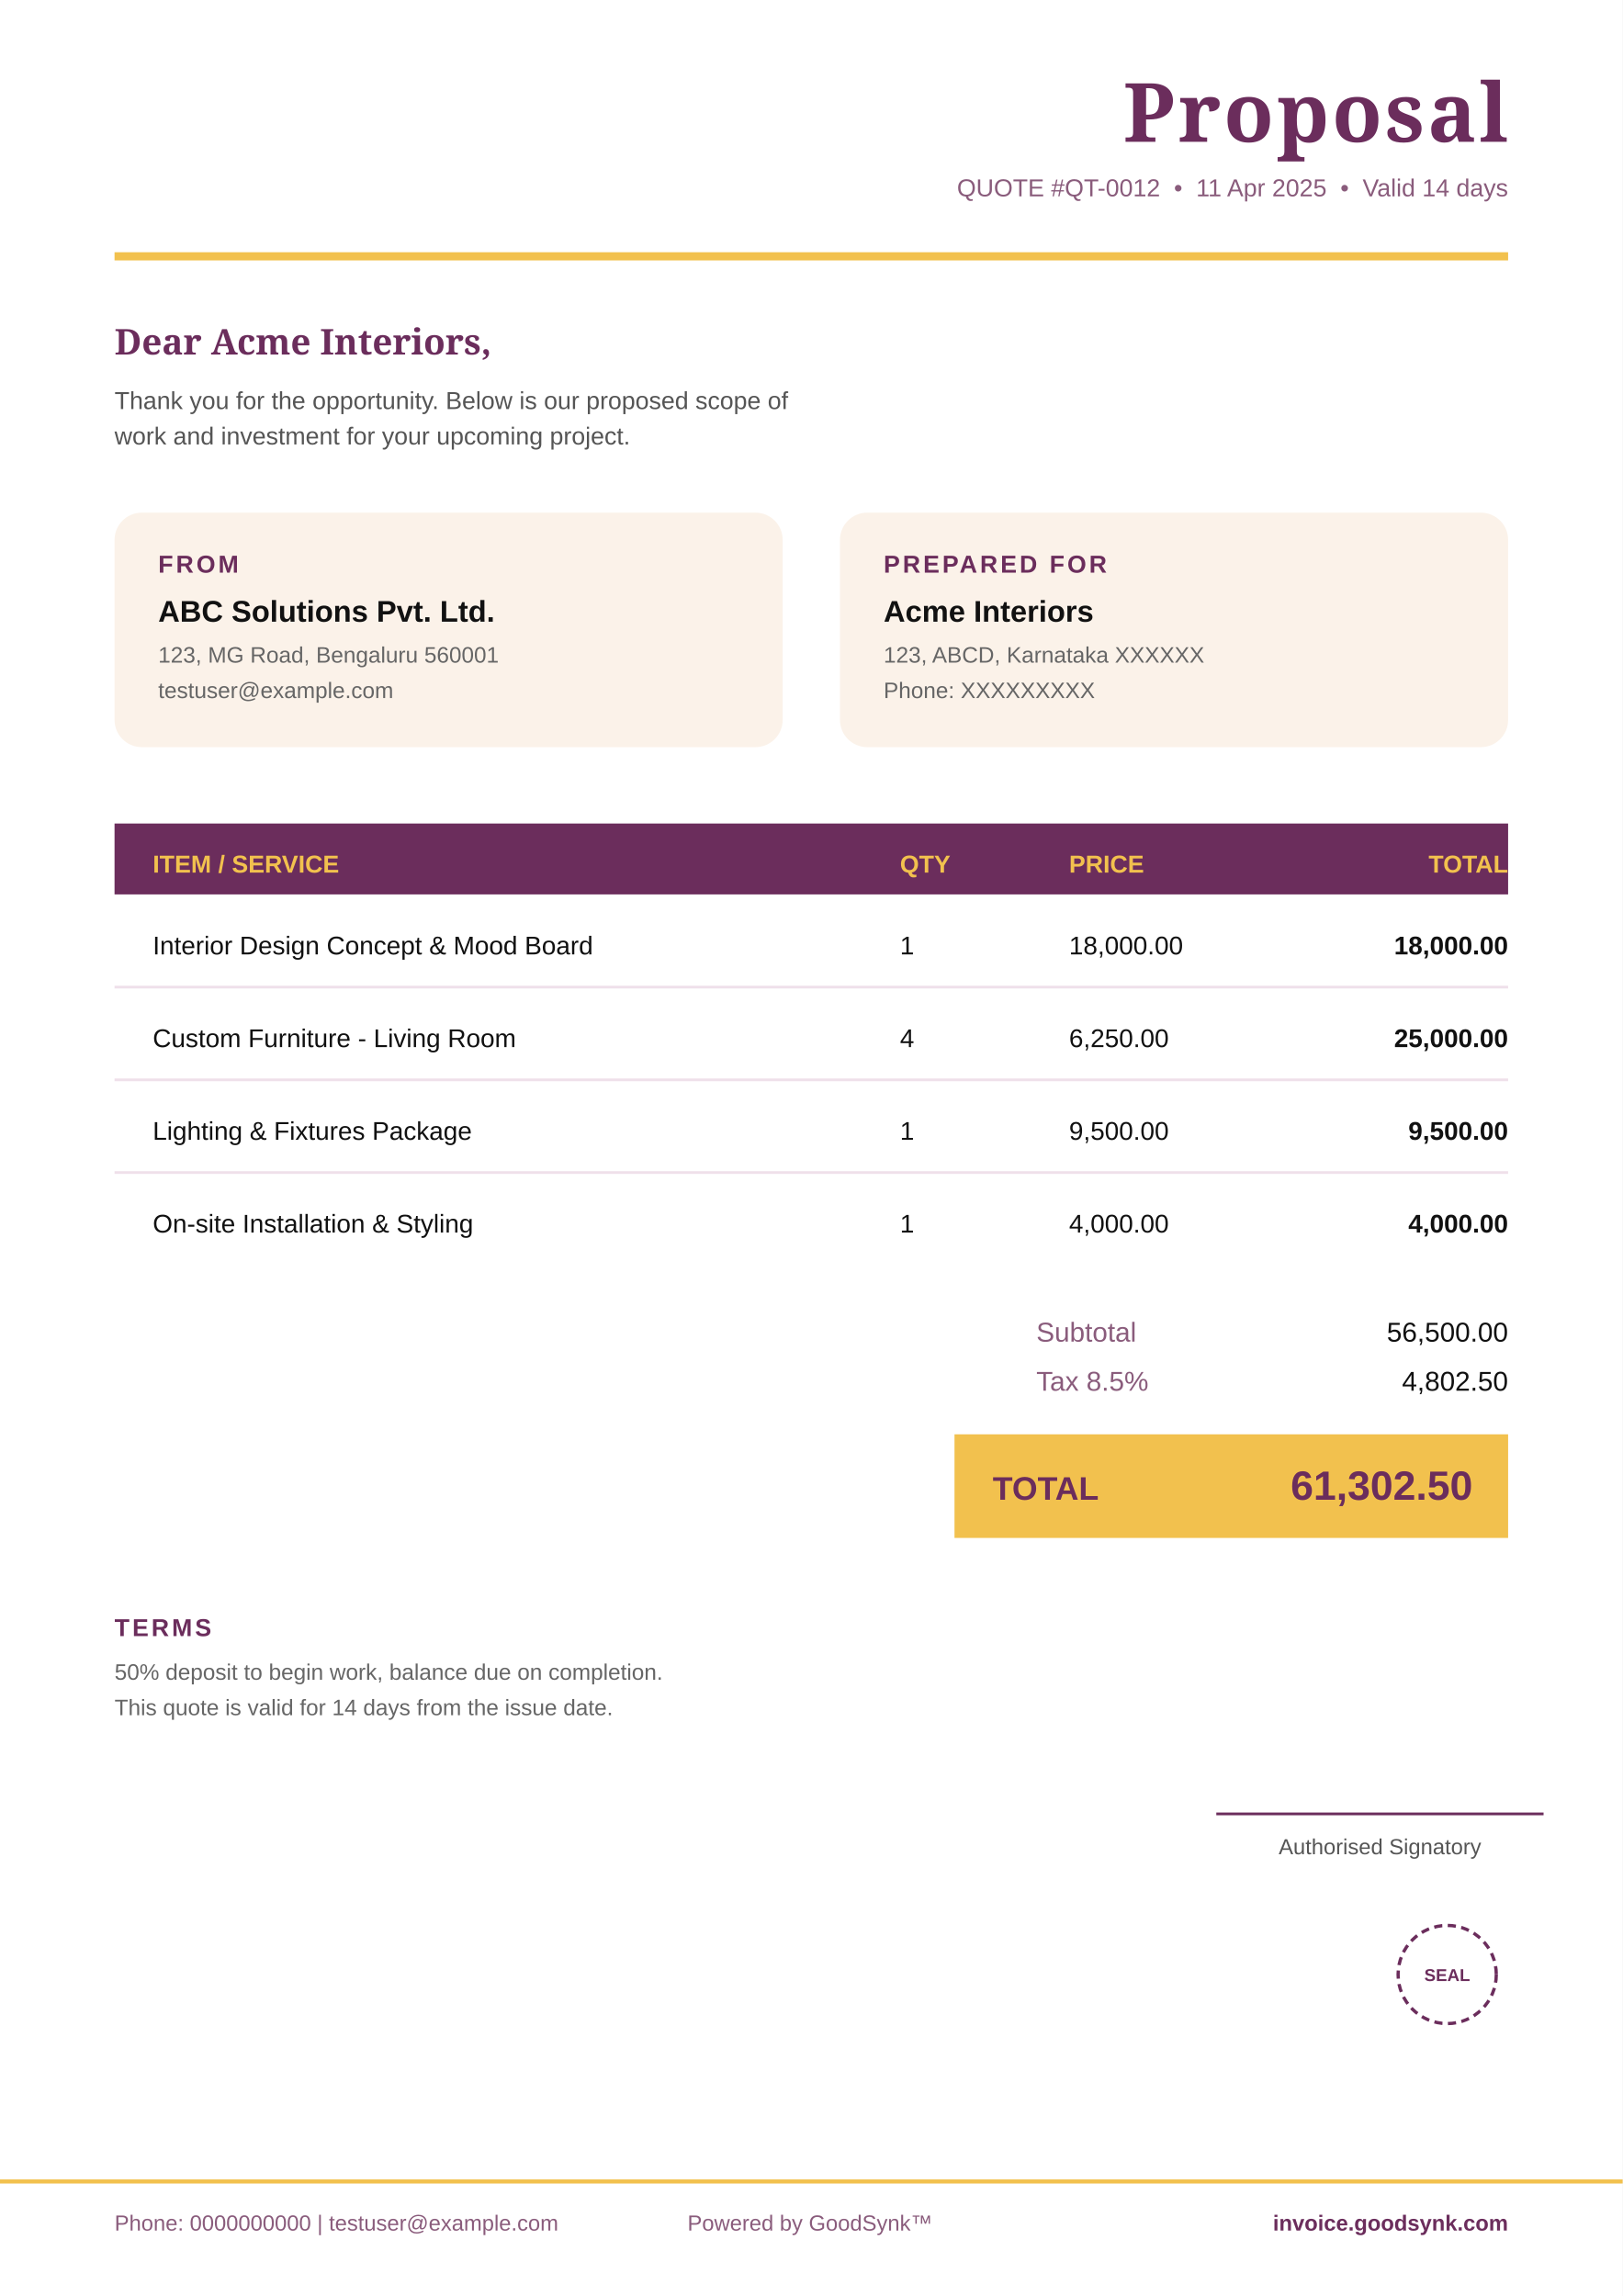
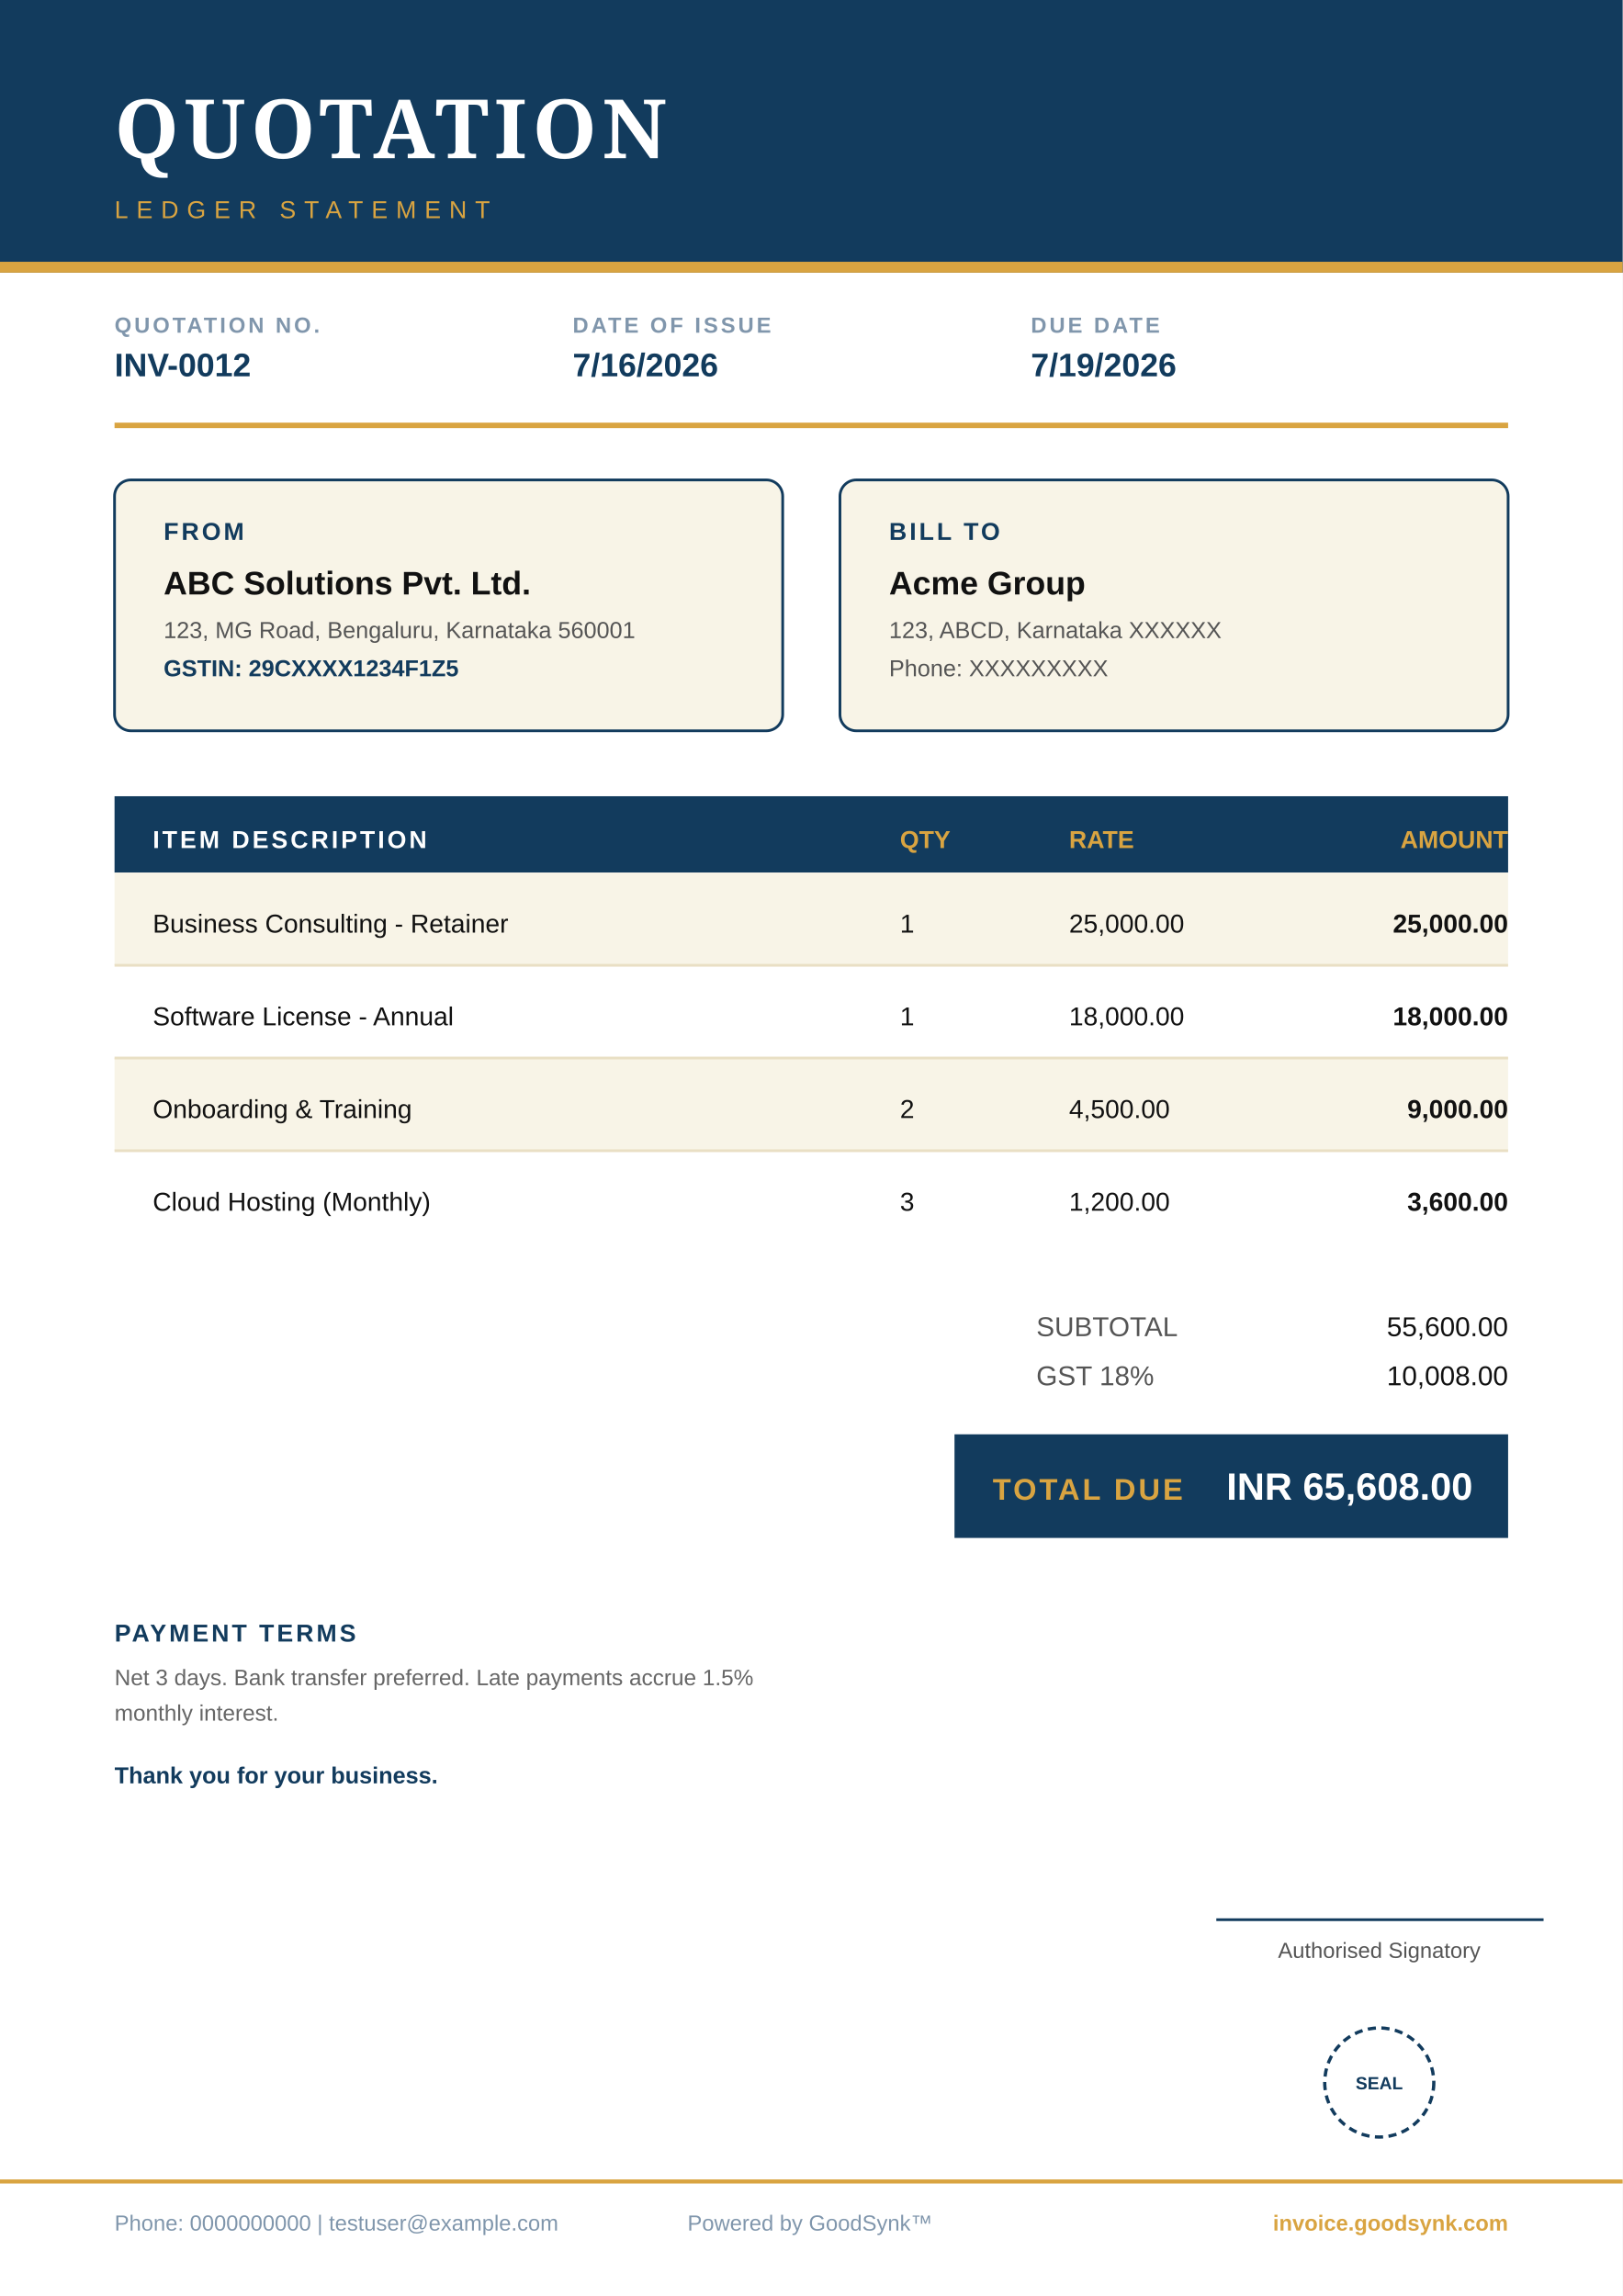
<svg xmlns="http://www.w3.org/2000/svg" width="595" height="842" viewBox="0 0 595 842">
  <rect width="595" height="842" fill="#fff" />
-   <text x="553" y="52" text-anchor="end" font-family="Georgia, serif" font-size="30" font-weight="700" fill="#6B2D5C" letter-spacing="1">Proposal</text>
-   <text x="553" y="72" text-anchor="end" font-family="Arial" font-size="9" fill="#8a5c7c">QUOTE #QT-0012  •  11 Apr 2025  •  Valid 14 days</text>
-   <line x1="42" y1="94" x2="553" y2="94" stroke="#F2C14E" stroke-width="3" />
-   <text x="42" y="130" font-family="Georgia, serif" font-size="13" font-weight="700" fill="#6B2D5C">Dear Acme Interiors,</text>
-   <text x="42" y="150" font-family="Arial" font-size="9" fill="#555">Thank you for the opportunity. Below is our proposed scope of</text>
-   <text x="42" y="163" font-family="Arial" font-size="9" fill="#555">work and investment for your upcoming project.</text>
-   <rect x="42" y="188" width="245" height="86" rx="10" fill="#FBF2E9" />
-   <rect x="308" y="188" width="245" height="86" rx="10" fill="#FBF2E9" />
-   <text x="58" y="210" font-family="Arial" font-size="9" font-weight="700" fill="#6B2D5C" letter-spacing="1">FROM</text>
-   <text x="58" y="228" font-family="Arial" font-size="11" font-weight="700" fill="#111">ABC Solutions Pvt. Ltd.</text>
-   <text x="58" y="243" font-family="Arial" font-size="8.2" fill="#666">123, MG Road, Bengaluru 560001</text>
-   <text x="58" y="256" font-family="Arial" font-size="8.2" fill="#666">testuser@example.com</text>
-   <text x="324" y="210" font-family="Arial" font-size="9" font-weight="700" fill="#6B2D5C" letter-spacing="1">PREPARED FOR</text>
-   <text x="324" y="228" font-family="Arial" font-size="11" font-weight="700" fill="#111">Acme Interiors</text>
-   <text x="324" y="243" font-family="Arial" font-size="8.2" fill="#666">123, ABCD, Karnataka XXXXXX</text>
-   <text x="324" y="256" font-family="Arial" font-size="8.2" fill="#666">Phone: XXXXXXXXX</text>
-   <rect x="42" y="302" width="511" height="26" fill="#6B2D5C" />
-   <text x="56" y="320" font-family="Arial" font-size="9" font-weight="700" fill="#F2C14E">ITEM / SERVICE</text>
-   <text x="330" y="320" font-family="Arial" font-size="9" font-weight="700" fill="#F2C14E">QTY</text>
-   <text x="392" y="320" font-family="Arial" font-size="9" font-weight="700" fill="#F2C14E">PRICE</text>
-   <text x="553" y="320" text-anchor="end" font-family="Arial" font-size="9" font-weight="700" fill="#F2C14E">TOTAL</text>
-   <g font-family="Arial" font-size="9.4" fill="#111">
-     <text x="56" y="350">Interior Design Concept &amp; Mood Board</text>
-     <text x="330" y="350">1</text>
-     <text x="392" y="350">18,000.00</text>
-     <text x="553" y="350" text-anchor="end" font-weight="700">18,000.00</text>
-     <line x1="42" y1="362" x2="553" y2="362" stroke="#efe0ea" />
-     <text x="56" y="384">Custom Furniture - Living Room</text>
-     <text x="330" y="384">4</text>
-     <text x="392" y="384">6,250.00</text>
-     <text x="553" y="384" text-anchor="end" font-weight="700">25,000.00</text>
-     <line x1="42" y1="396" x2="553" y2="396" stroke="#efe0ea" />
-     <text x="56" y="418">Lighting &amp; Fixtures Package</text>
-     <text x="330" y="418">1</text>
-     <text x="392" y="418">9,500.00</text>
-     <text x="553" y="418" text-anchor="end" font-weight="700">9,500.00</text>
-     <line x1="42" y1="430" x2="553" y2="430" stroke="#efe0ea" />
-     <text x="56" y="452">On-site Installation &amp; Styling</text>
-     <text x="330" y="452">1</text>
-     <text x="392" y="452">4,000.00</text>
-     <text x="553" y="452" text-anchor="end" font-weight="700">4,000.00</text>
-   </g>
-   <text x="380" y="492" font-family="Arial" font-size="10" fill="#8a5c7c">Subtotal</text>
-   <text x="553" y="492" text-anchor="end" font-family="Arial" font-size="10" fill="#111">56,500.00</text>
-   <text x="380" y="510" font-family="Arial" font-size="10" fill="#8a5c7c">Tax 8.5%</text>
-   <text x="553" y="510" text-anchor="end" font-family="Arial" font-size="10" fill="#111">4,802.50</text>
-   <rect x="350" y="526" width="203" height="38" fill="#F2C14E" />
-   <text x="364" y="550" font-family="Arial" font-size="12" font-weight="700" fill="#6B2D5C">TOTAL</text>
-   <text x="540" y="550" text-anchor="end" font-family="Arial" font-size="15" font-weight="700" fill="#6B2D5C">61,302.50</text>
-   <text x="42" y="600" font-family="Arial" font-size="9" font-weight="700" fill="#6B2D5C" letter-spacing="1">TERMS</text>
-   <text x="42" y="616" font-family="Arial" font-size="8.2" fill="#666">50% deposit to begin work, balance due on completion.</text>
-   <text x="42" y="629" font-family="Arial" font-size="8.2" fill="#666">This quote is valid for 14 days from the issue date.</text>
-   <line x1="446" y1="665.2" x2="566" y2="665.2" stroke="#6B2D5C" />
-   <text x="506" y="680" text-anchor="middle" font-family="Arial" font-size="8" fill="#555">Authorised Signatory</text>
-   <circle cx="530.66" cy="724.1" r="18" fill="none" stroke="#6B2D5C" stroke-width="1.2" stroke-dasharray="3,2" />
-   <text x="530.66" y="726.5" text-anchor="middle" font-family="Arial" font-size="6.3" font-weight="700" fill="#6B2D5C">SEAL</text>
-   <line x1="0" y1="800" x2="595" y2="800" stroke="#F2C14E" stroke-width="1.5" />
-   <text x="42" y="818" font-family="Arial" font-size="8" fill="#8a5c7c">Phone: 0000000000 | testuser@example.com</text>
-   <text x="297" y="818" text-anchor="middle" font-family="Arial" font-size="8" fill="#8a5c7c">Powered by GoodSynk™</text>
-   <text x="553" y="818" text-anchor="end" font-family="Arial" font-size="8" fill="#6B2D5C" font-weight="700">invoice.goodsynk.com</text>
+   <rect x="0" y="0" width="595" height="100" fill="#123B5D" />
+   <rect x="0" y="96" width="595" height="4" fill="#D9A441" />
+   <text x="42" y="58" font-family="Georgia, serif" font-size="30" font-weight="700" fill="#fff" letter-spacing="2">QUOTATION</text>
+   <text x="42" y="80" font-family="Arial" font-size="9" fill="#D9A441" letter-spacing="3">LEDGER STATEMENT</text>
+   <text x="42" y="122" font-family="Arial" font-size="8" font-weight="700" fill="#8096ac" letter-spacing="1">QUOTATION NO.</text>
+   <text x="42" y="138" font-family="Arial" font-size="12" font-weight="700" fill="#123B5D">INV-0012</text>
+   <text x="210" y="122" font-family="Arial" font-size="8" font-weight="700" fill="#8096ac" letter-spacing="1">DATE OF ISSUE</text>
+   <text x="210" y="138" font-family="Arial" font-size="12" font-weight="700" fill="#123B5D">7/16/2026</text>
+   <text x="378" y="122" font-family="Arial" font-size="8" font-weight="700" fill="#8096ac" letter-spacing="1">DUE DATE</text>
+   <text x="378" y="138" font-family="Arial" font-size="12" font-weight="700" fill="#123B5D">7/19/2026</text>
+   <line x1="42" y1="156" x2="553" y2="156" stroke="#D9A441" stroke-width="2" />
+   <rect x="42" y="176" width="245" height="92" rx="6" fill="#F8F4E7" stroke="#123B5D" stroke-width="1" />
+   <rect x="308" y="176" width="245" height="92" rx="6" fill="#F8F4E7" stroke="#123B5D" stroke-width="1" />
+   <text x="60" y="198" font-family="Arial" font-size="9" font-weight="700" fill="#123B5D" letter-spacing="1">FROM</text>
+   <text x="60" y="218" font-family="Arial" font-size="12" font-weight="700" fill="#111">ABC Solutions Pvt. Ltd.</text>
+   <text x="60" y="234" font-family="Arial" font-size="8.5" fill="#555">123, MG Road, Bengaluru, Karnataka 560001</text>
+   <text x="60" y="248" font-family="Arial" font-size="8.5" font-weight="700" fill="#123B5D">GSTIN: 29CXXXX1234F1Z5</text>
+   <text x="326" y="198" font-family="Arial" font-size="9" font-weight="700" fill="#123B5D" letter-spacing="1">BILL TO</text>
+   <text x="326" y="218" font-family="Arial" font-size="12" font-weight="700" fill="#111">Acme Group</text>
+   <text x="326" y="234" font-family="Arial" font-size="8.5" fill="#555">123, ABCD, Karnataka XXXXXX</text>
+   <text x="326" y="248" font-family="Arial" font-size="8.5" fill="#555">Phone: XXXXXXXXX</text>
+   <rect x="42" y="292" width="511" height="28" fill="#123B5D" />
+   <text x="56" y="311" font-family="Arial" font-size="9" font-weight="700" fill="#fff" letter-spacing="1">ITEM DESCRIPTION</text>
+   <text x="330" y="311" font-family="Arial" font-size="9" font-weight="700" fill="#D9A441">QTY</text>
+   <text x="392" y="311" font-family="Arial" font-size="9" font-weight="700" fill="#D9A441">RATE</text>
+   <text x="553" y="311" text-anchor="end" font-family="Arial" font-size="9" font-weight="700" fill="#D9A441">AMOUNT</text>
+   <rect x="42" y="320" width="511" height="34" fill="#F8F4E7" />
+   <rect x="42" y="388" width="511" height="34" fill="#F8F4E7" />
+   <line x1="42" y1="354" x2="553" y2="354" stroke="#E9DFC4" />
+   <line x1="42" y1="388" x2="553" y2="388" stroke="#E9DFC4" />
+   <line x1="42" y1="422" x2="553" y2="422" stroke="#E9DFC4" />
+   <text x="56" y="342" font-family="Arial" font-size="9.5" fill="#111">Business Consulting - Retainer</text>
+   <text x="330" y="342" font-family="Arial" font-size="9.5" fill="#111">1</text>
+   <text x="392" y="342" font-family="Arial" font-size="9.5" fill="#111">25,000.00</text>
+   <text x="553" y="342" text-anchor="end" font-family="Arial" font-size="9.5" font-weight="700" fill="#111">25,000.00</text>
+   <text x="56" y="376" font-family="Arial" font-size="9.5" fill="#111">Software License - Annual</text>
+   <text x="330" y="376" font-family="Arial" font-size="9.5" fill="#111">1</text>
+   <text x="392" y="376" font-family="Arial" font-size="9.5" fill="#111">18,000.00</text>
+   <text x="553" y="376" text-anchor="end" font-family="Arial" font-size="9.5" font-weight="700" fill="#111">18,000.00</text>
+   <text x="56" y="410" font-family="Arial" font-size="9.5" fill="#111">Onboarding &amp; Training</text>
+   <text x="330" y="410" font-family="Arial" font-size="9.5" fill="#111">2</text>
+   <text x="392" y="410" font-family="Arial" font-size="9.5" fill="#111">4,500.00</text>
+   <text x="553" y="410" text-anchor="end" font-family="Arial" font-size="9.5" font-weight="700" fill="#111">9,000.00</text>
+   <text x="56" y="444" font-family="Arial" font-size="9.5" fill="#111">Cloud Hosting (Monthly)</text>
+   <text x="330" y="444" font-family="Arial" font-size="9.5" fill="#111">3</text>
+   <text x="392" y="444" font-family="Arial" font-size="9.5" fill="#111">1,200.00</text>
+   <text x="553" y="444" text-anchor="end" font-family="Arial" font-size="9.5" font-weight="700" fill="#111">3,600.00</text>
+   <text x="380" y="490" font-family="Arial" font-size="10" fill="#555">SUBTOTAL</text>
+   <text x="553" y="490" text-anchor="end" font-family="Arial" font-size="10" fill="#111">55,600.00</text>
+   <text x="380" y="508" font-family="Arial" font-size="10" fill="#555">GST 18%</text>
+   <text x="553" y="508" text-anchor="end" font-family="Arial" font-size="10" fill="#111">10,008.00</text>
+   <rect x="350" y="526" width="203" height="38" fill="#123B5D" />
+   <text x="364" y="550" font-family="Arial" font-size="11" font-weight="700" fill="#D9A441" letter-spacing="1">TOTAL DUE</text>
+   <text x="540" y="550" text-anchor="end" font-family="Arial" font-size="14" font-weight="700" fill="#fff">INR 65,608.00</text>
+   <text x="42" y="602" font-family="Arial" font-size="9" font-weight="700" fill="#123B5D" letter-spacing="1">PAYMENT TERMS</text>
+   <text x="42" y="618" font-family="Arial" font-size="8.2" fill="#666">Net 3 days. Bank transfer preferred. Late payments accrue 1.5%</text>
+   <text x="42" y="631" font-family="Arial" font-size="8.2" fill="#666">monthly interest.</text>
+   <text x="42" y="654" font-family="Arial" font-size="8.5" fill="#123B5D" font-weight="700">Thank you for your business.</text>
+   <line x1="446" y1="704" x2="566" y2="704" stroke="#123B5D" />
+   <text x="505.75" y="718" text-anchor="middle" font-family="Arial" font-size="8" fill="#555">Authorised Signatory</text>
+   <circle cx="505.75" cy="763.7" r="20" fill="none" stroke="#123B5D" stroke-width="1.2" stroke-dasharray="3,2" />
+   <text x="505.75" y="766.2" text-anchor="middle" font-family="Arial" font-size="6.5" font-weight="700" fill="#123B5D">SEAL</text>
+   <line x1="0" y1="800" x2="595" y2="800" stroke="#D9A441" stroke-width="1.5" />
+   <text x="42" y="818" font-family="Arial" font-size="8" fill="#8096ac">Phone: 0000000000 | testuser@example.com</text>
+   <text x="297" y="818" text-anchor="middle" font-family="Arial" font-size="8" fill="#8096ac">Powered by GoodSynk™</text>
+   <text x="553" y="818" text-anchor="end" font-family="Arial" font-size="8" fill="#D9A441" font-weight="700">invoice.goodsynk.com</text>
</svg>
